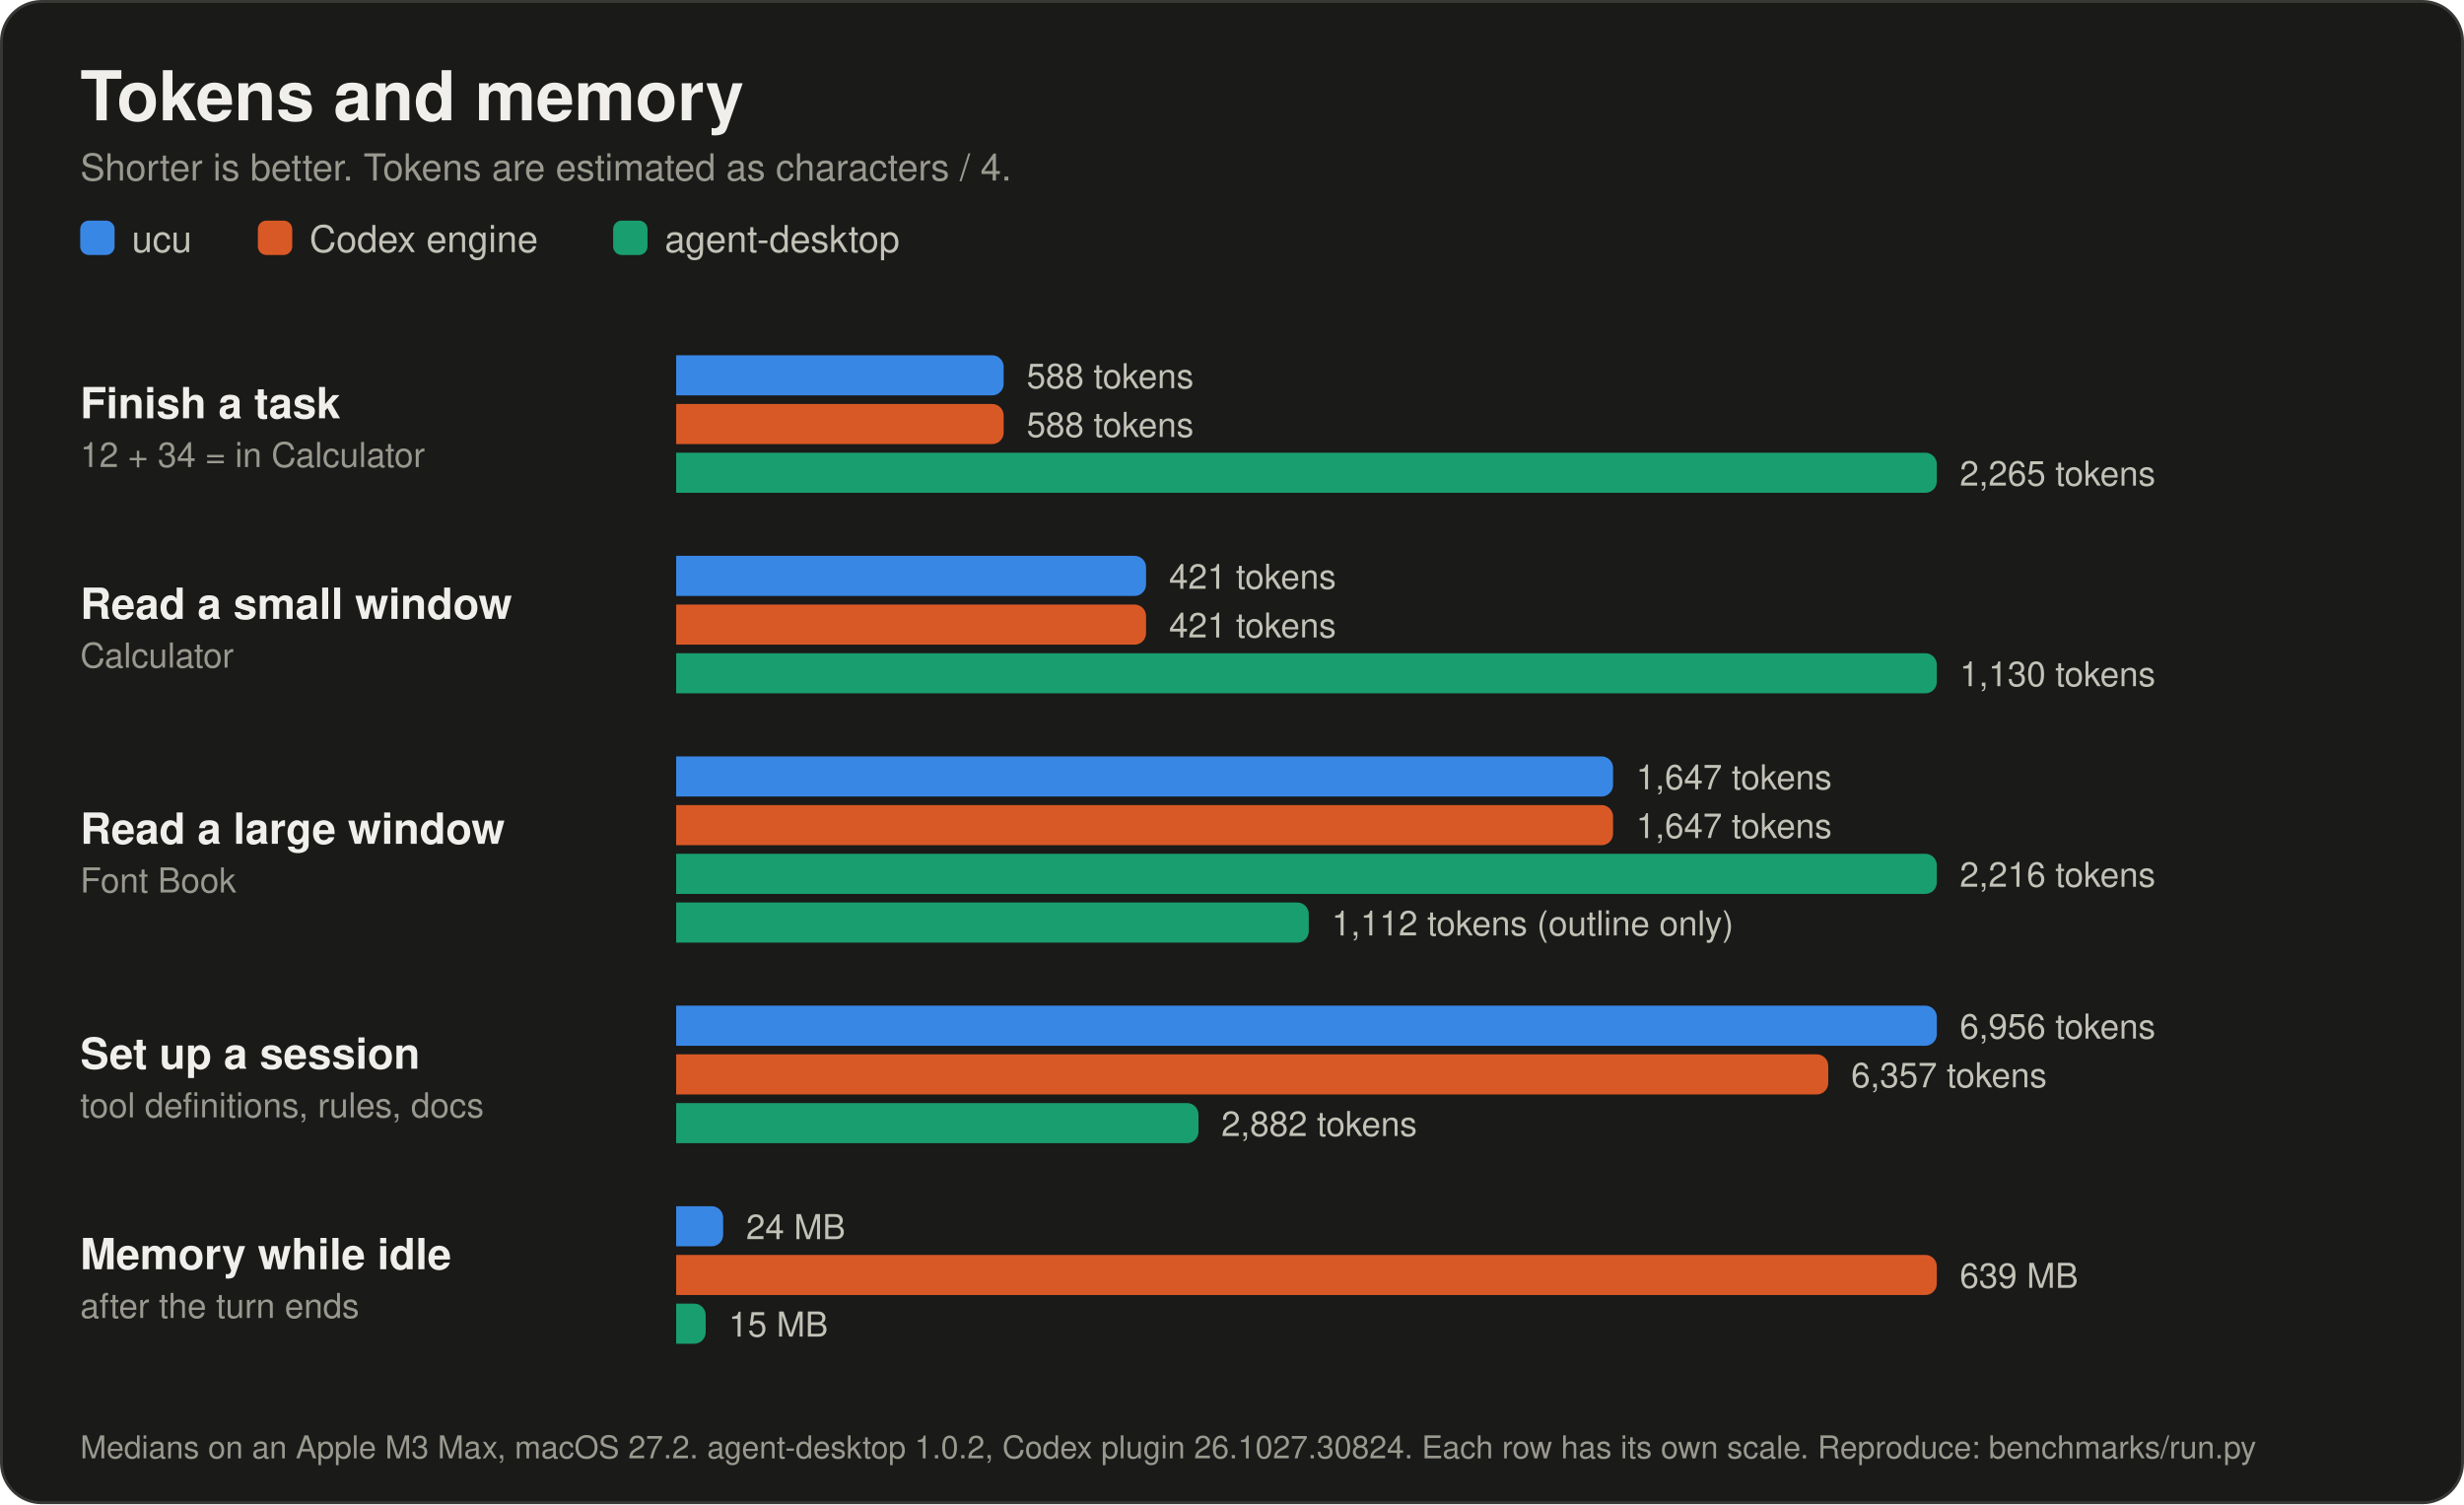
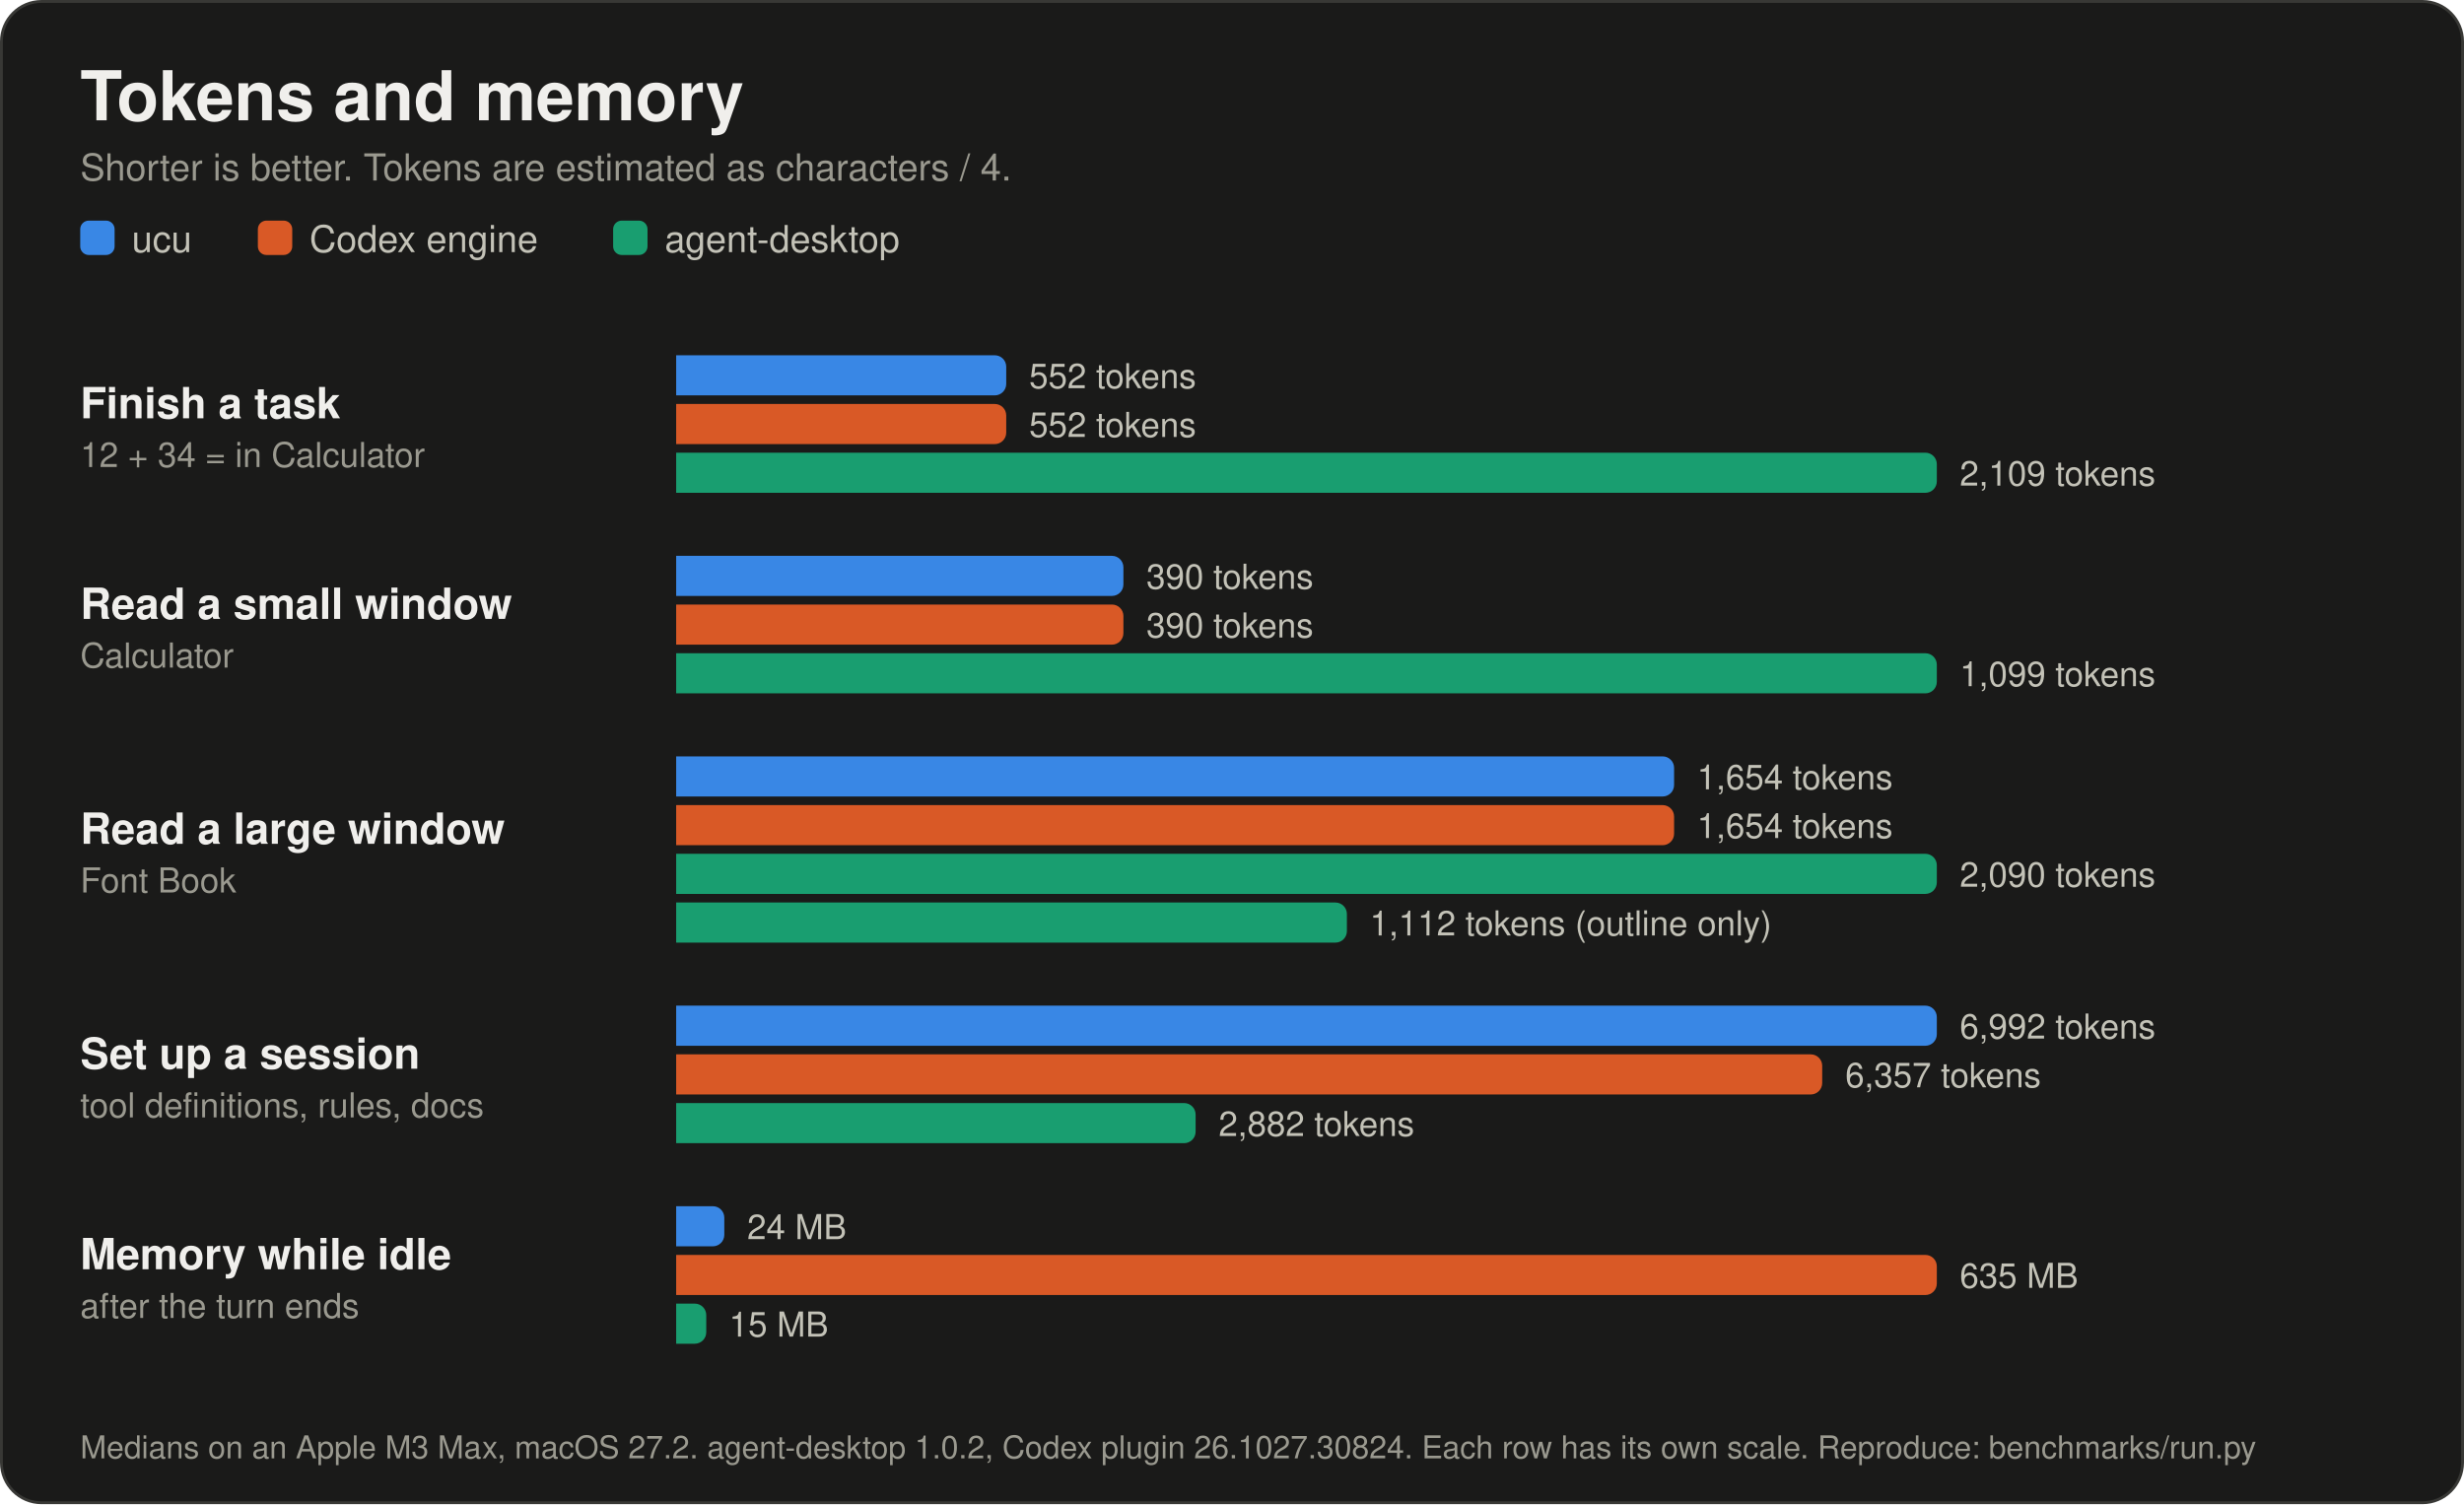
<svg xmlns="http://www.w3.org/2000/svg" viewBox="0 0 860 525" width="860" height="525" font-family="-apple-system, BlinkMacSystemFont, 'Segoe UI', Helvetica, Arial, sans-serif" role="img" aria-label="Tokens and memory">
  <rect x="0.5" y="0.5" width="859" height="524" rx="14" fill="#1a1a19" stroke="#383835" />
  <text x="28" y="42" fill="#f0efec" font-size="24" font-weight="700" text-anchor="start">Tokens and memory</text>
  <text x="28" y="63" fill="#9a998f" font-size="13" font-weight="400" text-anchor="start">Shorter is better. Tokens are estimated as characters / 4.</text>
  <rect x="28" y="77" width="12" height="12" rx="3" fill="#3987e5" />
  <text x="46" y="88" fill="#c3c2b7" font-size="13" font-weight="400" text-anchor="start">ucu</text>
  <rect x="90" y="77" width="12" height="12" rx="3" fill="#d95926" />
  <text x="108" y="88" fill="#c3c2b7" font-size="13" font-weight="400" text-anchor="start">Codex engine</text>
  <rect x="214" y="77" width="12" height="12" rx="3" fill="#199e70" />
  <text x="232" y="88" fill="#c3c2b7" font-size="13" font-weight="400" text-anchor="start">agent-desktop</text>
  <text x="28" y="146.0" fill="#f0efec" font-size="15" font-weight="600" text-anchor="start">Finish a task</text>
  <text x="28" y="163.0" fill="#9a998f" font-size="12" font-weight="400" text-anchor="start">12 + 34 = in Calculator</text>
-   <path d="M236 124h110.3a4 4 0 0 1 4 4v6a4 4 0 0 1 -4 4h-110.3z" fill="#3987e5" />
-   <text x="358.318" y="135.5" fill="#c3c2b7" font-size="12" font-weight="400" text-anchor="start">588 tokens</text>
-   <path d="M236 141h110.3a4 4 0 0 1 4 4v6a4 4 0 0 1 -4 4h-110.3z" fill="#d95926" />
-   <text x="358.318" y="152.5" fill="#c3c2b7" font-size="12" font-weight="400" text-anchor="start">588 tokens</text>
+   <path d="M236 124h111.2a4 4 0 0 1 4 4v6a4 4 0 0 1 -4 4h-111.2z" fill="#3987e5" />
+   <text x="359.18" y="135.5" fill="#c3c2b7" font-size="12" font-weight="400" text-anchor="start">552 tokens</text>
+   <path d="M236 141h111.2a4 4 0 0 1 4 4v6a4 4 0 0 1 -4 4h-111.2z" fill="#d95926" />
+   <text x="359.18" y="152.5" fill="#c3c2b7" font-size="12" font-weight="400" text-anchor="start">552 tokens</text>
  <path d="M236 158h436.0a4 4 0 0 1 4 4v6a4 4 0 0 1 -4 4h-436.0z" fill="#199e70" />
-   <text x="684.0" y="169.5" fill="#c3c2b7" font-size="12" font-weight="400" text-anchor="start">2,265 tokens</text>
+   <text x="684.0" y="169.5" fill="#c3c2b7" font-size="12" font-weight="400" text-anchor="start">2,109 tokens</text>
  <text x="28" y="216.0" fill="#f0efec" font-size="15" font-weight="600" text-anchor="start">Read a small window</text>
  <text x="28" y="233.0" fill="#9a998f" font-size="12" font-weight="400" text-anchor="start">Calculator</text>
-   <path d="M236 194h160.0a4 4 0 0 1 4 4v6a4 4 0 0 1 -4 4h-160.0z" fill="#3987e5" />
-   <text x="408.027" y="205.5" fill="#c3c2b7" font-size="12" font-weight="400" text-anchor="start">421 tokens</text>
-   <path d="M236 211h160.0a4 4 0 0 1 4 4v6a4 4 0 0 1 -4 4h-160.0z" fill="#d95926" />
-   <text x="408.027" y="222.5" fill="#c3c2b7" font-size="12" font-weight="400" text-anchor="start">421 tokens</text>
+   <path d="M236 194h152.1a4 4 0 0 1 4 4v6a4 4 0 0 1 -4 4h-152.1z" fill="#3987e5" />
+   <text x="400.106" y="205.5" fill="#c3c2b7" font-size="12" font-weight="400" text-anchor="start">390 tokens</text>
+   <path d="M236 211h152.1a4 4 0 0 1 4 4v6a4 4 0 0 1 -4 4h-152.1z" fill="#d95926" />
+   <text x="400.106" y="222.5" fill="#c3c2b7" font-size="12" font-weight="400" text-anchor="start">390 tokens</text>
  <path d="M236 228h436.0a4 4 0 0 1 4 4v6a4 4 0 0 1 -4 4h-436.0z" fill="#199e70" />
-   <text x="684.0" y="239.5" fill="#c3c2b7" font-size="12" font-weight="400" text-anchor="start">1,130 tokens</text>
+   <text x="684.0" y="239.5" fill="#c3c2b7" font-size="12" font-weight="400" text-anchor="start">1,099 tokens</text>
  <text x="28" y="294.5" fill="#f0efec" font-size="15" font-weight="600" text-anchor="start">Read a large window</text>
  <text x="28" y="311.5" fill="#9a998f" font-size="12" font-weight="400" text-anchor="start">Font Book</text>
-   <path d="M236 264h323.0a4 4 0 0 1 4 4v6a4 4 0 0 1 -4 4h-323.0z" fill="#3987e5" />
-   <text x="571.046" y="275.5" fill="#c3c2b7" font-size="12" font-weight="400" text-anchor="start">1,647 tokens</text>
-   <path d="M236 281h323.0a4 4 0 0 1 4 4v6a4 4 0 0 1 -4 4h-323.0z" fill="#d95926" />
-   <text x="571.046" y="292.5" fill="#c3c2b7" font-size="12" font-weight="400" text-anchor="start">1,647 tokens</text>
+   <path d="M236 264h344.3a4 4 0 0 1 4 4v6a4 4 0 0 1 -4 4h-344.3z" fill="#3987e5" />
+   <text x="592.305" y="275.5" fill="#c3c2b7" font-size="12" font-weight="400" text-anchor="start">1,654 tokens</text>
+   <path d="M236 281h344.3a4 4 0 0 1 4 4v6a4 4 0 0 1 -4 4h-344.3z" fill="#d95926" />
+   <text x="592.305" y="292.5" fill="#c3c2b7" font-size="12" font-weight="400" text-anchor="start">1,654 tokens</text>
  <path d="M236 298h436.0a4 4 0 0 1 4 4v6a4 4 0 0 1 -4 4h-436.0z" fill="#199e70" />
-   <text x="684.0" y="309.5" fill="#c3c2b7" font-size="12" font-weight="400" text-anchor="start">2,216 tokens</text>
-   <path d="M236 315h216.8a4 4 0 0 1 4 4v6a4 4 0 0 1 -4 4h-216.8z" fill="#199e70" />
-   <text x="464.794" y="326.5" fill="#c3c2b7" font-size="12" font-weight="400" text-anchor="start">1,112 tokens (outline only)</text>
+   <text x="684.0" y="309.5" fill="#c3c2b7" font-size="12" font-weight="400" text-anchor="start">2,090 tokens</text>
+   <path d="M236 315h230.1a4 4 0 0 1 4 4v6a4 4 0 0 1 -4 4h-230.1z" fill="#199e70" />
+   <text x="478.081" y="326.5" fill="#c3c2b7" font-size="12" font-weight="400" text-anchor="start">1,112 tokens (outline only)</text>
  <text x="28" y="373.0" fill="#f0efec" font-size="15" font-weight="600" text-anchor="start">Set up a session</text>
  <text x="28" y="390.0" fill="#9a998f" font-size="12" font-weight="400" text-anchor="start">tool definitions, rules, docs</text>
  <path d="M236 351h436.0a4 4 0 0 1 4 4v6a4 4 0 0 1 -4 4h-436.0z" fill="#3987e5" />
-   <text x="684.0" y="362.5" fill="#c3c2b7" font-size="12" font-weight="400" text-anchor="start">6,956 tokens</text>
-   <path d="M236 368h398.1a4 4 0 0 1 4 4v6a4 4 0 0 1 -4 4h-398.1z" fill="#d95926" />
-   <text x="646.095" y="379.5" fill="#c3c2b7" font-size="12" font-weight="400" text-anchor="start">6,357 tokens</text>
-   <path d="M236 385h178.3a4 4 0 0 1 4 4v6a4 4 0 0 1 -4 4h-178.3z" fill="#199e70" />
-   <text x="426.269" y="396.5" fill="#c3c2b7" font-size="12" font-weight="400" text-anchor="start">2,882 tokens</text>
+   <text x="684.0" y="362.5" fill="#c3c2b7" font-size="12" font-weight="400" text-anchor="start">6,992 tokens</text>
+   <path d="M236 368h396.0a4 4 0 0 1 4 4v6a4 4 0 0 1 -4 4h-396.0z" fill="#d95926" />
+   <text x="644.039" y="379.5" fill="#c3c2b7" font-size="12" font-weight="400" text-anchor="start">6,357 tokens</text>
+   <path d="M236 385h177.3a4 4 0 0 1 4 4v6a4 4 0 0 1 -4 4h-177.3z" fill="#199e70" />
+   <text x="425.337" y="396.5" fill="#c3c2b7" font-size="12" font-weight="400" text-anchor="start">2,882 tokens</text>
  <text x="28" y="443.0" fill="#f0efec" font-size="15" font-weight="600" text-anchor="start">Memory while idle</text>
  <text x="28" y="460.0" fill="#9a998f" font-size="12" font-weight="400" text-anchor="start">after the turn ends</text>
-   <path d="M236 421h12.4a4 4 0 0 1 4 4v6a4 4 0 0 1 -4 4h-12.4z" fill="#3987e5" />
-   <text x="260.393" y="432.5" fill="#c3c2b7" font-size="12" font-weight="400" text-anchor="start">24 MB</text>
+   <path d="M236 421h12.8a4 4 0 0 1 4 4v6a4 4 0 0 1 -4 4h-12.8z" fill="#3987e5" />
+   <text x="260.776" y="432.5" fill="#c3c2b7" font-size="12" font-weight="400" text-anchor="start">24 MB</text>
  <path d="M236 438h436.0a4 4 0 0 1 4 4v6a4 4 0 0 1 -4 4h-436.0z" fill="#d95926" />
-   <text x="684.0" y="449.5" fill="#c3c2b7" font-size="12" font-weight="400" text-anchor="start">639 MB</text>
-   <path d="M236 455h6.3a4 4 0 0 1 4 4v6a4 4 0 0 1 -4 4h-6.3z" fill="#199e70" />
-   <text x="254.332" y="466.5" fill="#c3c2b7" font-size="12" font-weight="400" text-anchor="start">15 MB</text>
+   <text x="684.0" y="449.5" fill="#c3c2b7" font-size="12" font-weight="400" text-anchor="start">635 MB</text>
+   <path d="M236 455h6.5a4 4 0 0 1 4 4v6a4 4 0 0 1 -4 4h-6.5z" fill="#199e70" />
+   <text x="254.468" y="466.5" fill="#c3c2b7" font-size="12" font-weight="400" text-anchor="start">15 MB</text>
  <text x="28" y="509" fill="#9a998f" font-size="11" font-weight="400" text-anchor="start">Medians on an Apple M3 Max, macOS 27.2. agent-desktop 1.0.2, Codex plugin 26.1027.30824. Each row has its own scale. Reproduce: benchmarks/run.py</text>
</svg>
